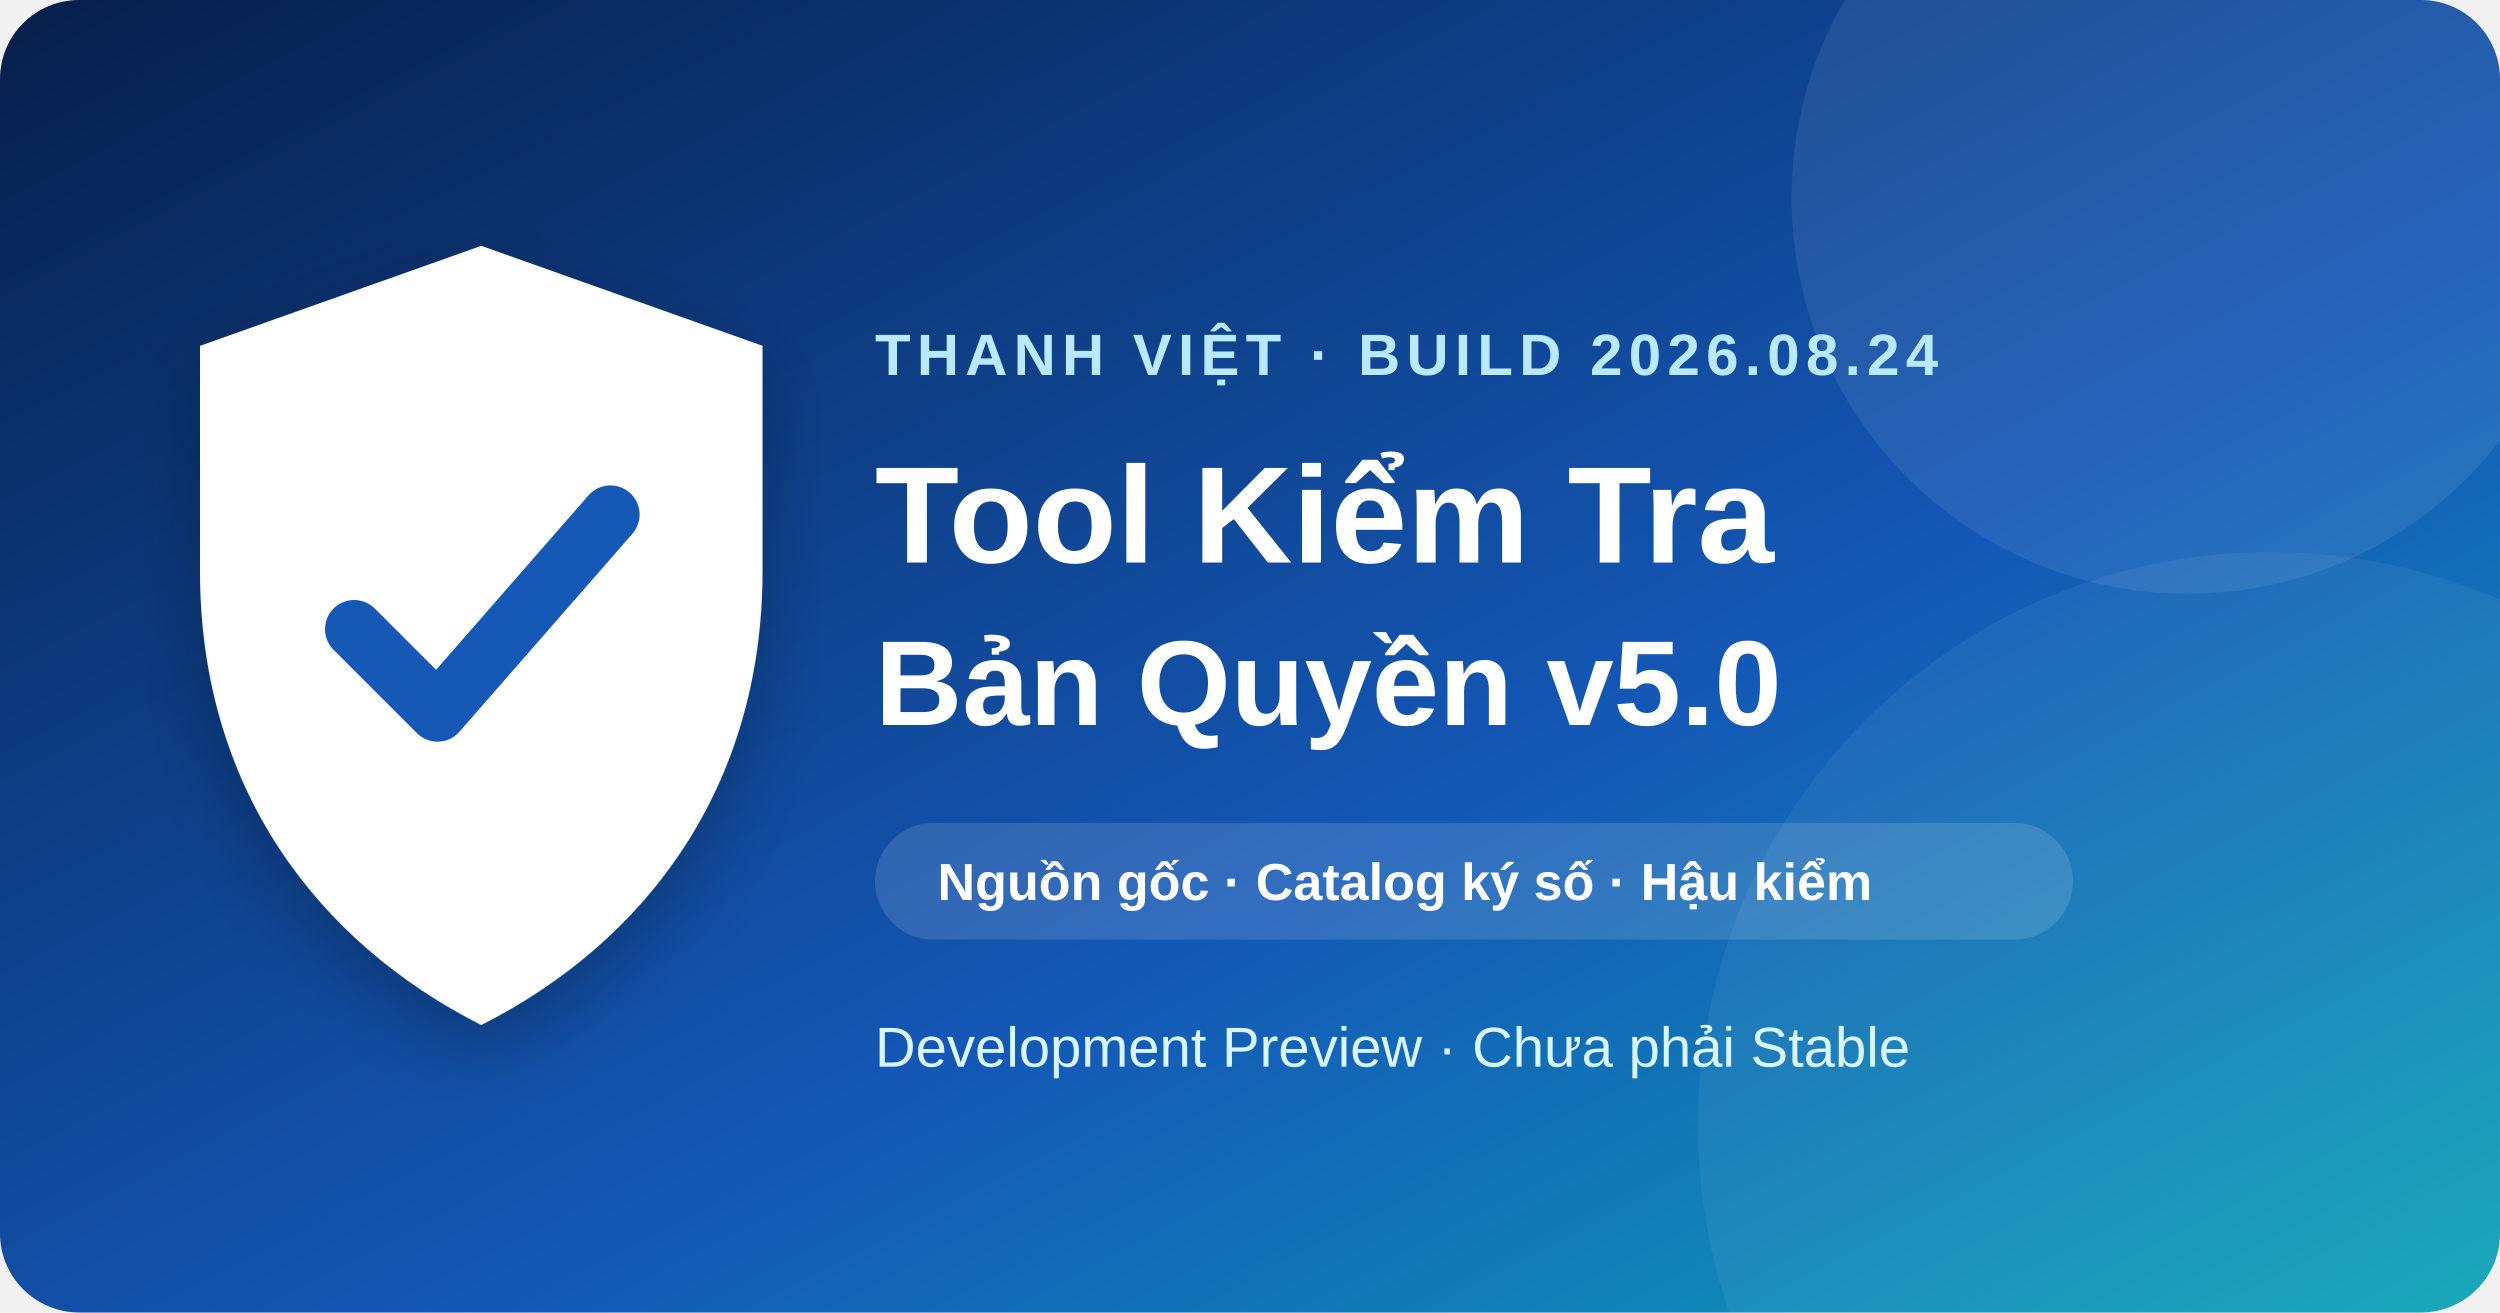
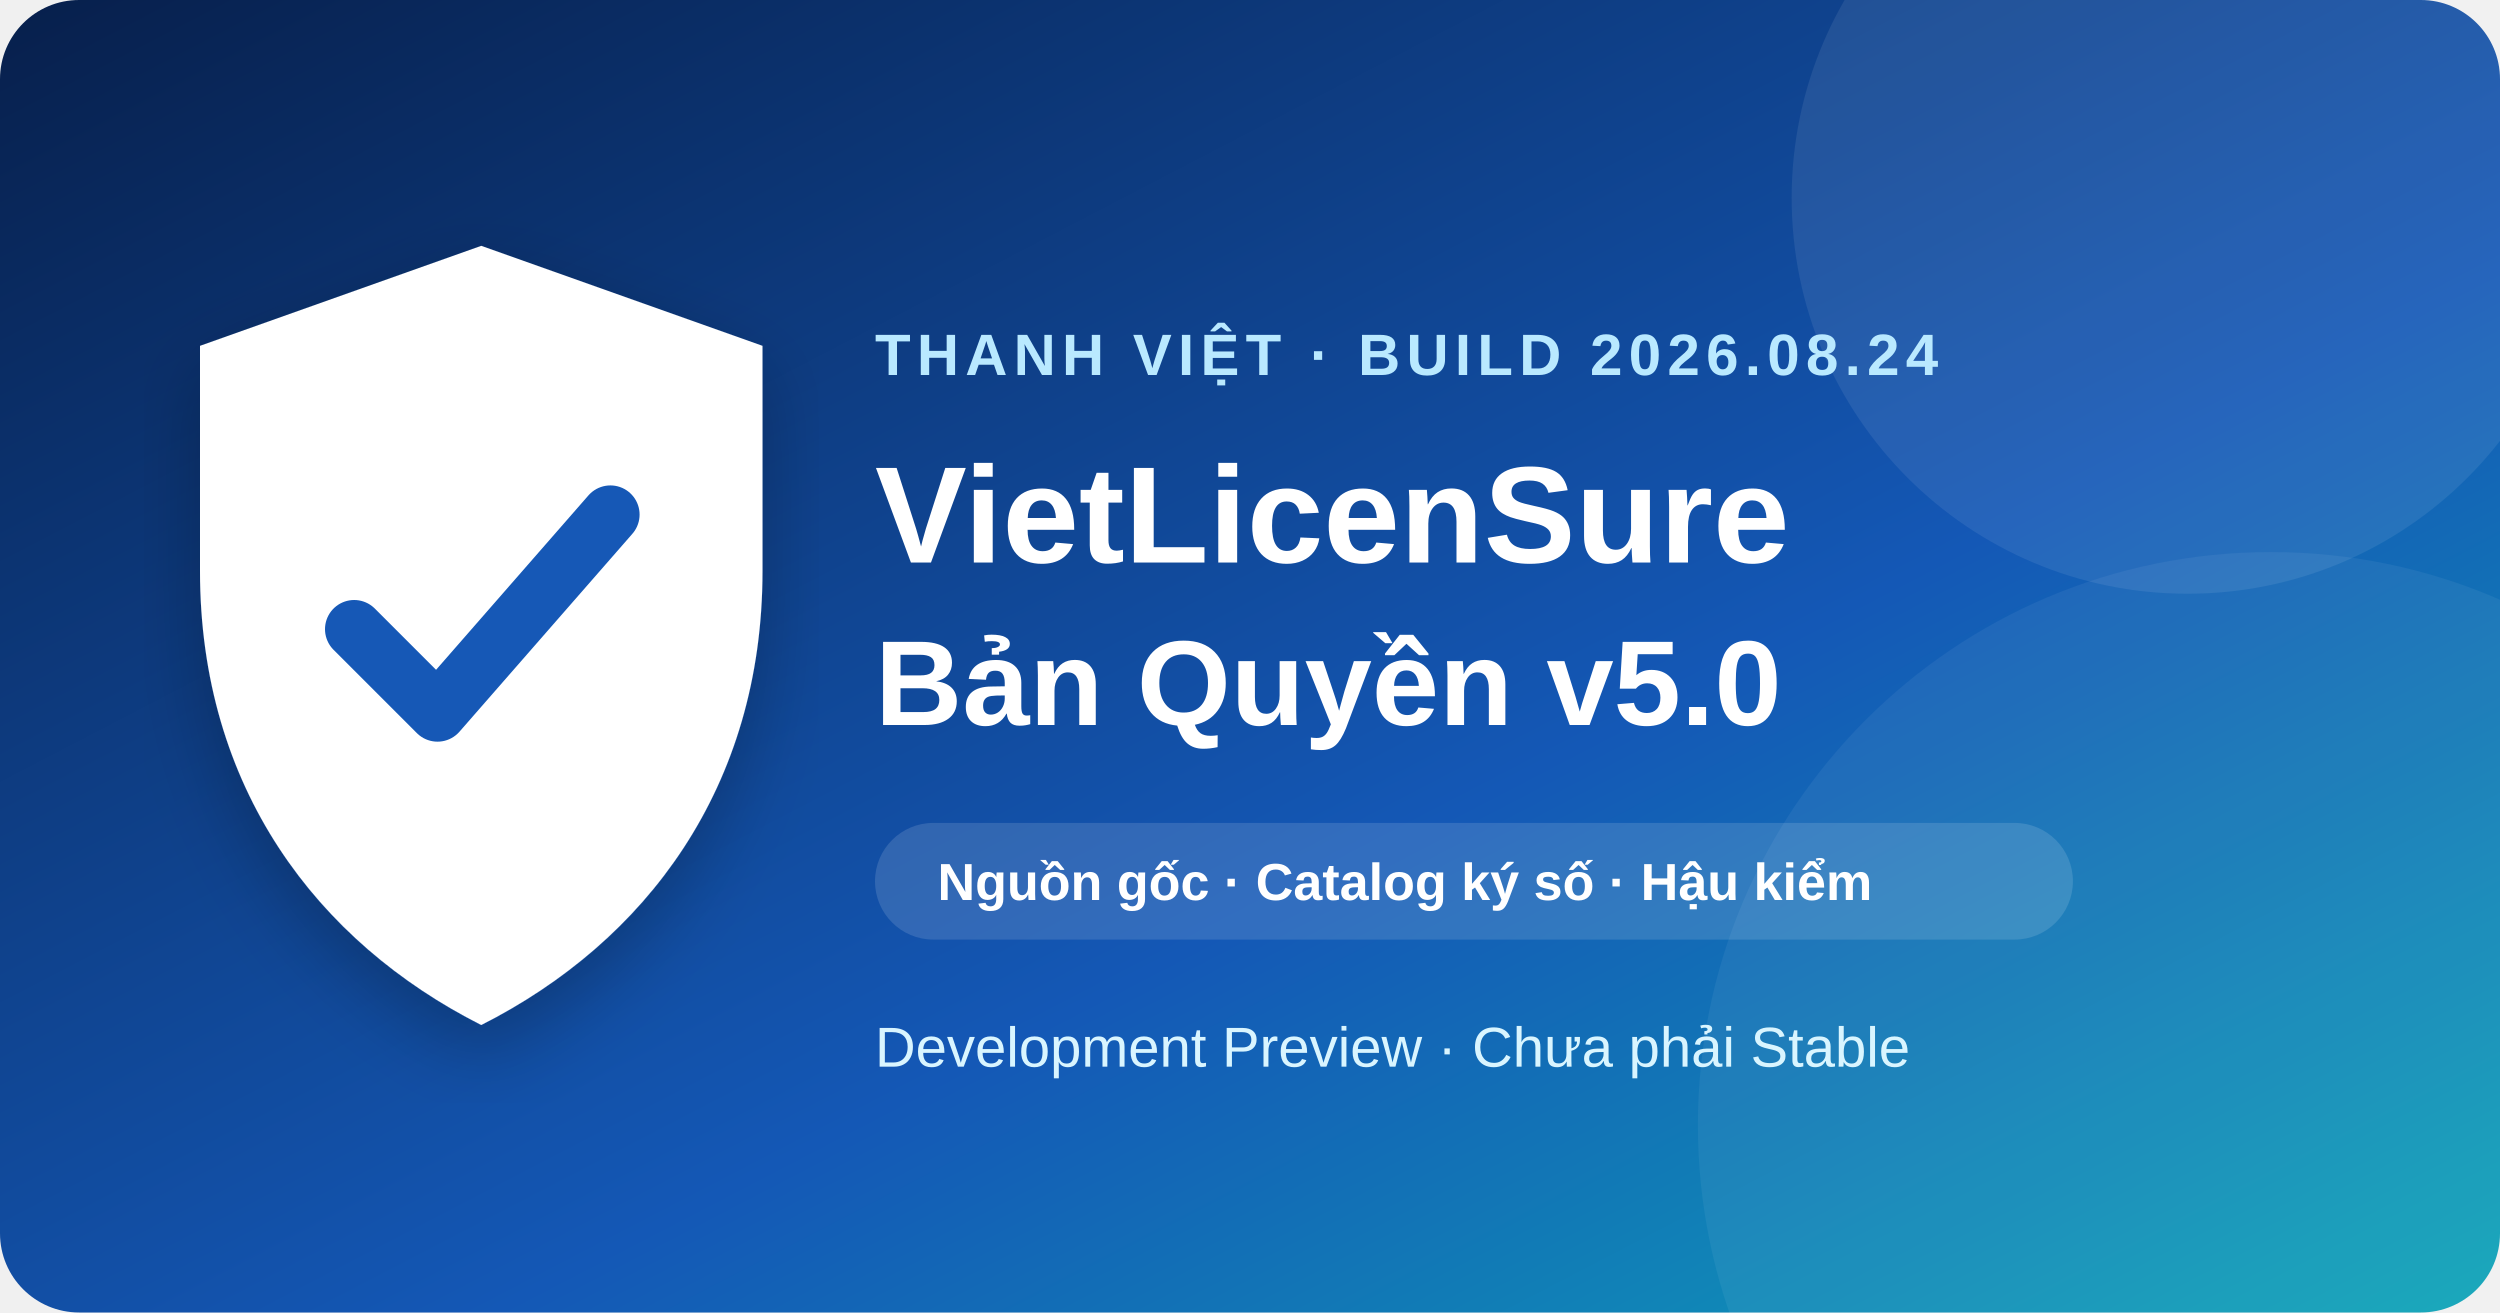
<svg xmlns="http://www.w3.org/2000/svg" width="1200" height="630" viewBox="0 0 1200 630" role="img" aria-labelledby="title desc">
  <defs>
    <linearGradient id="bg" x1="0" y1="0" x2="1" y2="1">
      <stop stop-color="#071f4b" />
      <stop offset=".6" stop-color="#1458b6" />
      <stop offset="1" stop-color="#0ea5b7" />
    </linearGradient>
    <filter id="shadow">
      <feDropShadow dx="0" dy="14" stdDeviation="18" flood-opacity=".24" />
    </filter>
  </defs>
  <rect width="1200" height="630" rx="38" fill="url(#bg)" />
  <circle cx="1050" cy="95" r="190" fill="#fff" opacity=".08" />
  <circle cx="1090" cy="540" r="275" fill="#fff" opacity=".055" />
  <g transform="translate(86 118)" filter="url(#shadow)">
    <path d="M145 0 280 48v108c0 104-56 178-135 218C66 334 10 260 10 156V48Z" fill="#fff" />
    <path d="m84 184 40 40 83-95" fill="none" stroke="#1458b6" stroke-width="28" stroke-linecap="round" stroke-linejoin="round" />
  </g>
  <text x="420" y="180" fill="#b9e9ff" font-family="Segoe UI,Arial,sans-serif" font-size="28" font-weight="700" letter-spacing="3">THANH VIỆT · BUILD 2026.08.24</text>
-   <text x="420" y="270" fill="#fff" font-family="Segoe UI,Arial,sans-serif" font-size="66" font-weight="800">Tool Kiểm Tra</text>
+   <text x="420" y="270" fill="#fff" font-family="Segoe UI,Arial,sans-serif" font-size="66" font-weight="800">VietLicenSure</text>
  <text x="420" y="348" fill="#fff" font-family="Segoe UI,Arial,sans-serif" font-size="58" font-weight="740">Bản Quyền v5.0</text>
  <rect x="420" y="395" width="575" height="56" rx="28" fill="#fff" opacity=".13" />
  <text x="450" y="432" fill="#fff" font-family="Segoe UI,Arial,sans-serif" font-size="25" font-weight="650">Nguồn gốc · Catalog ký số · Hậu kiểm</text>
  <text x="420" y="512" fill="#d9f5ff" font-family="Segoe UI,Arial,sans-serif" font-size="27">Development Preview · Chưa phải Stable</text>
</svg>
